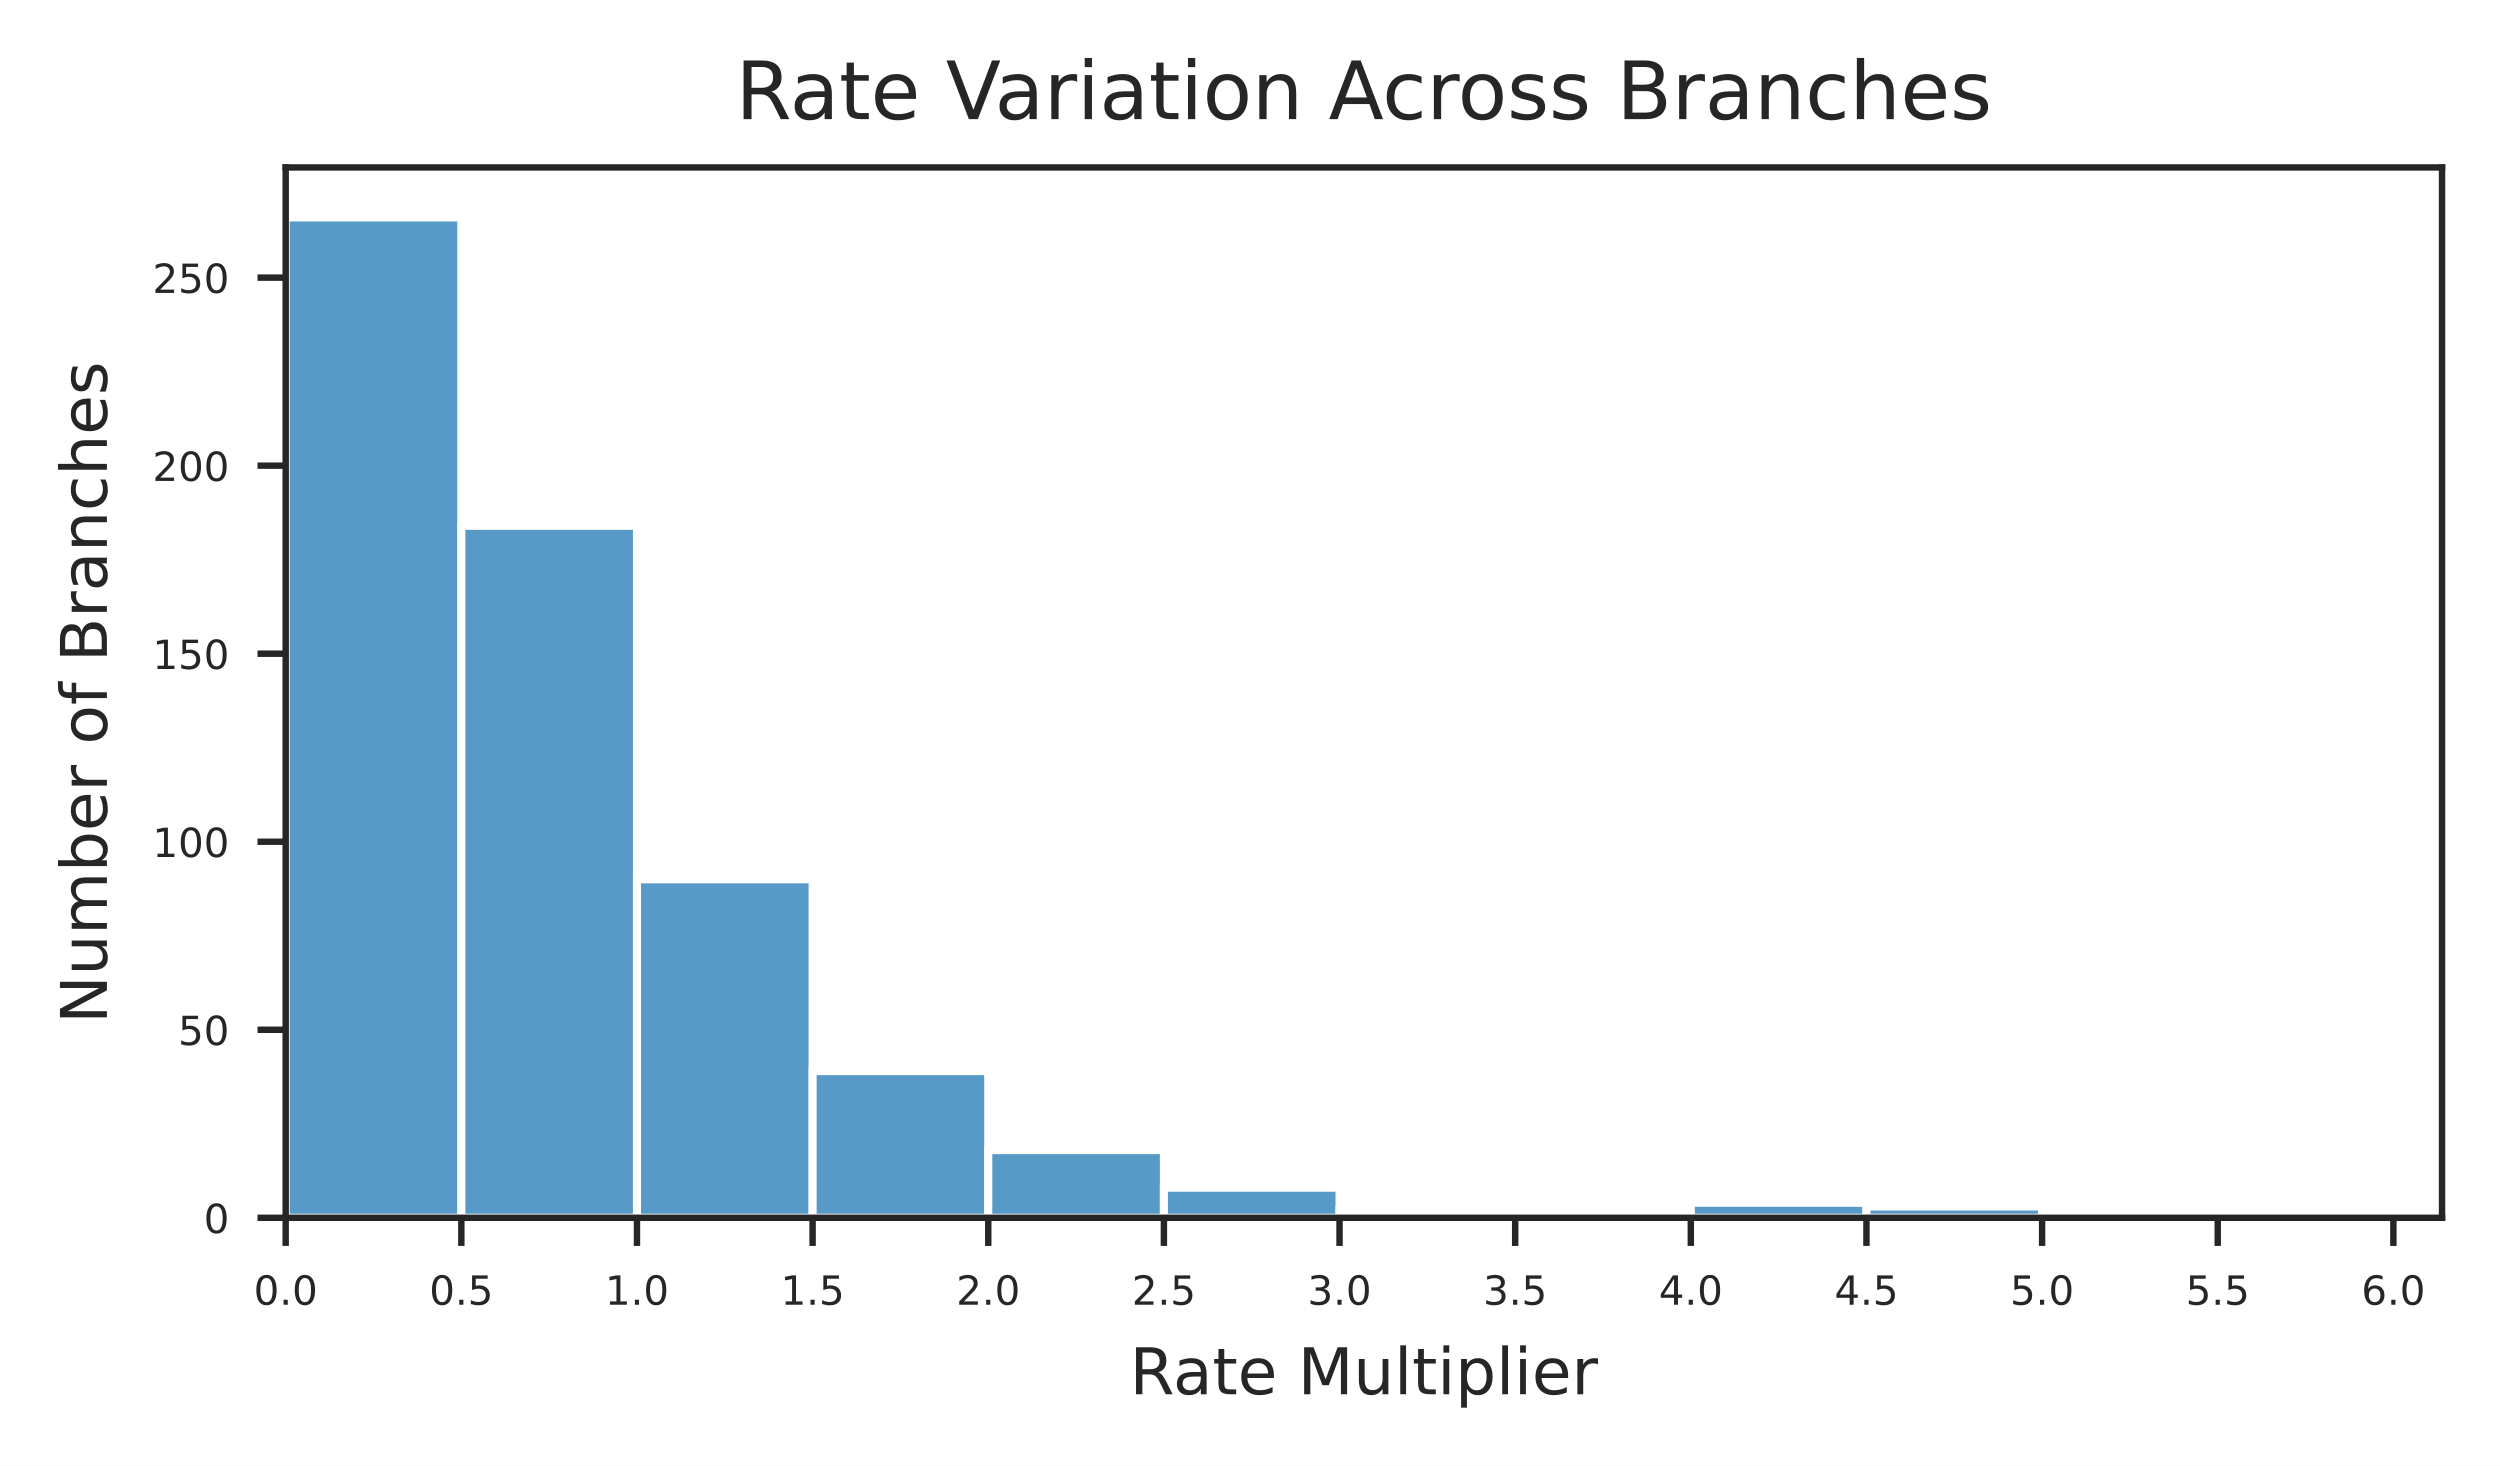
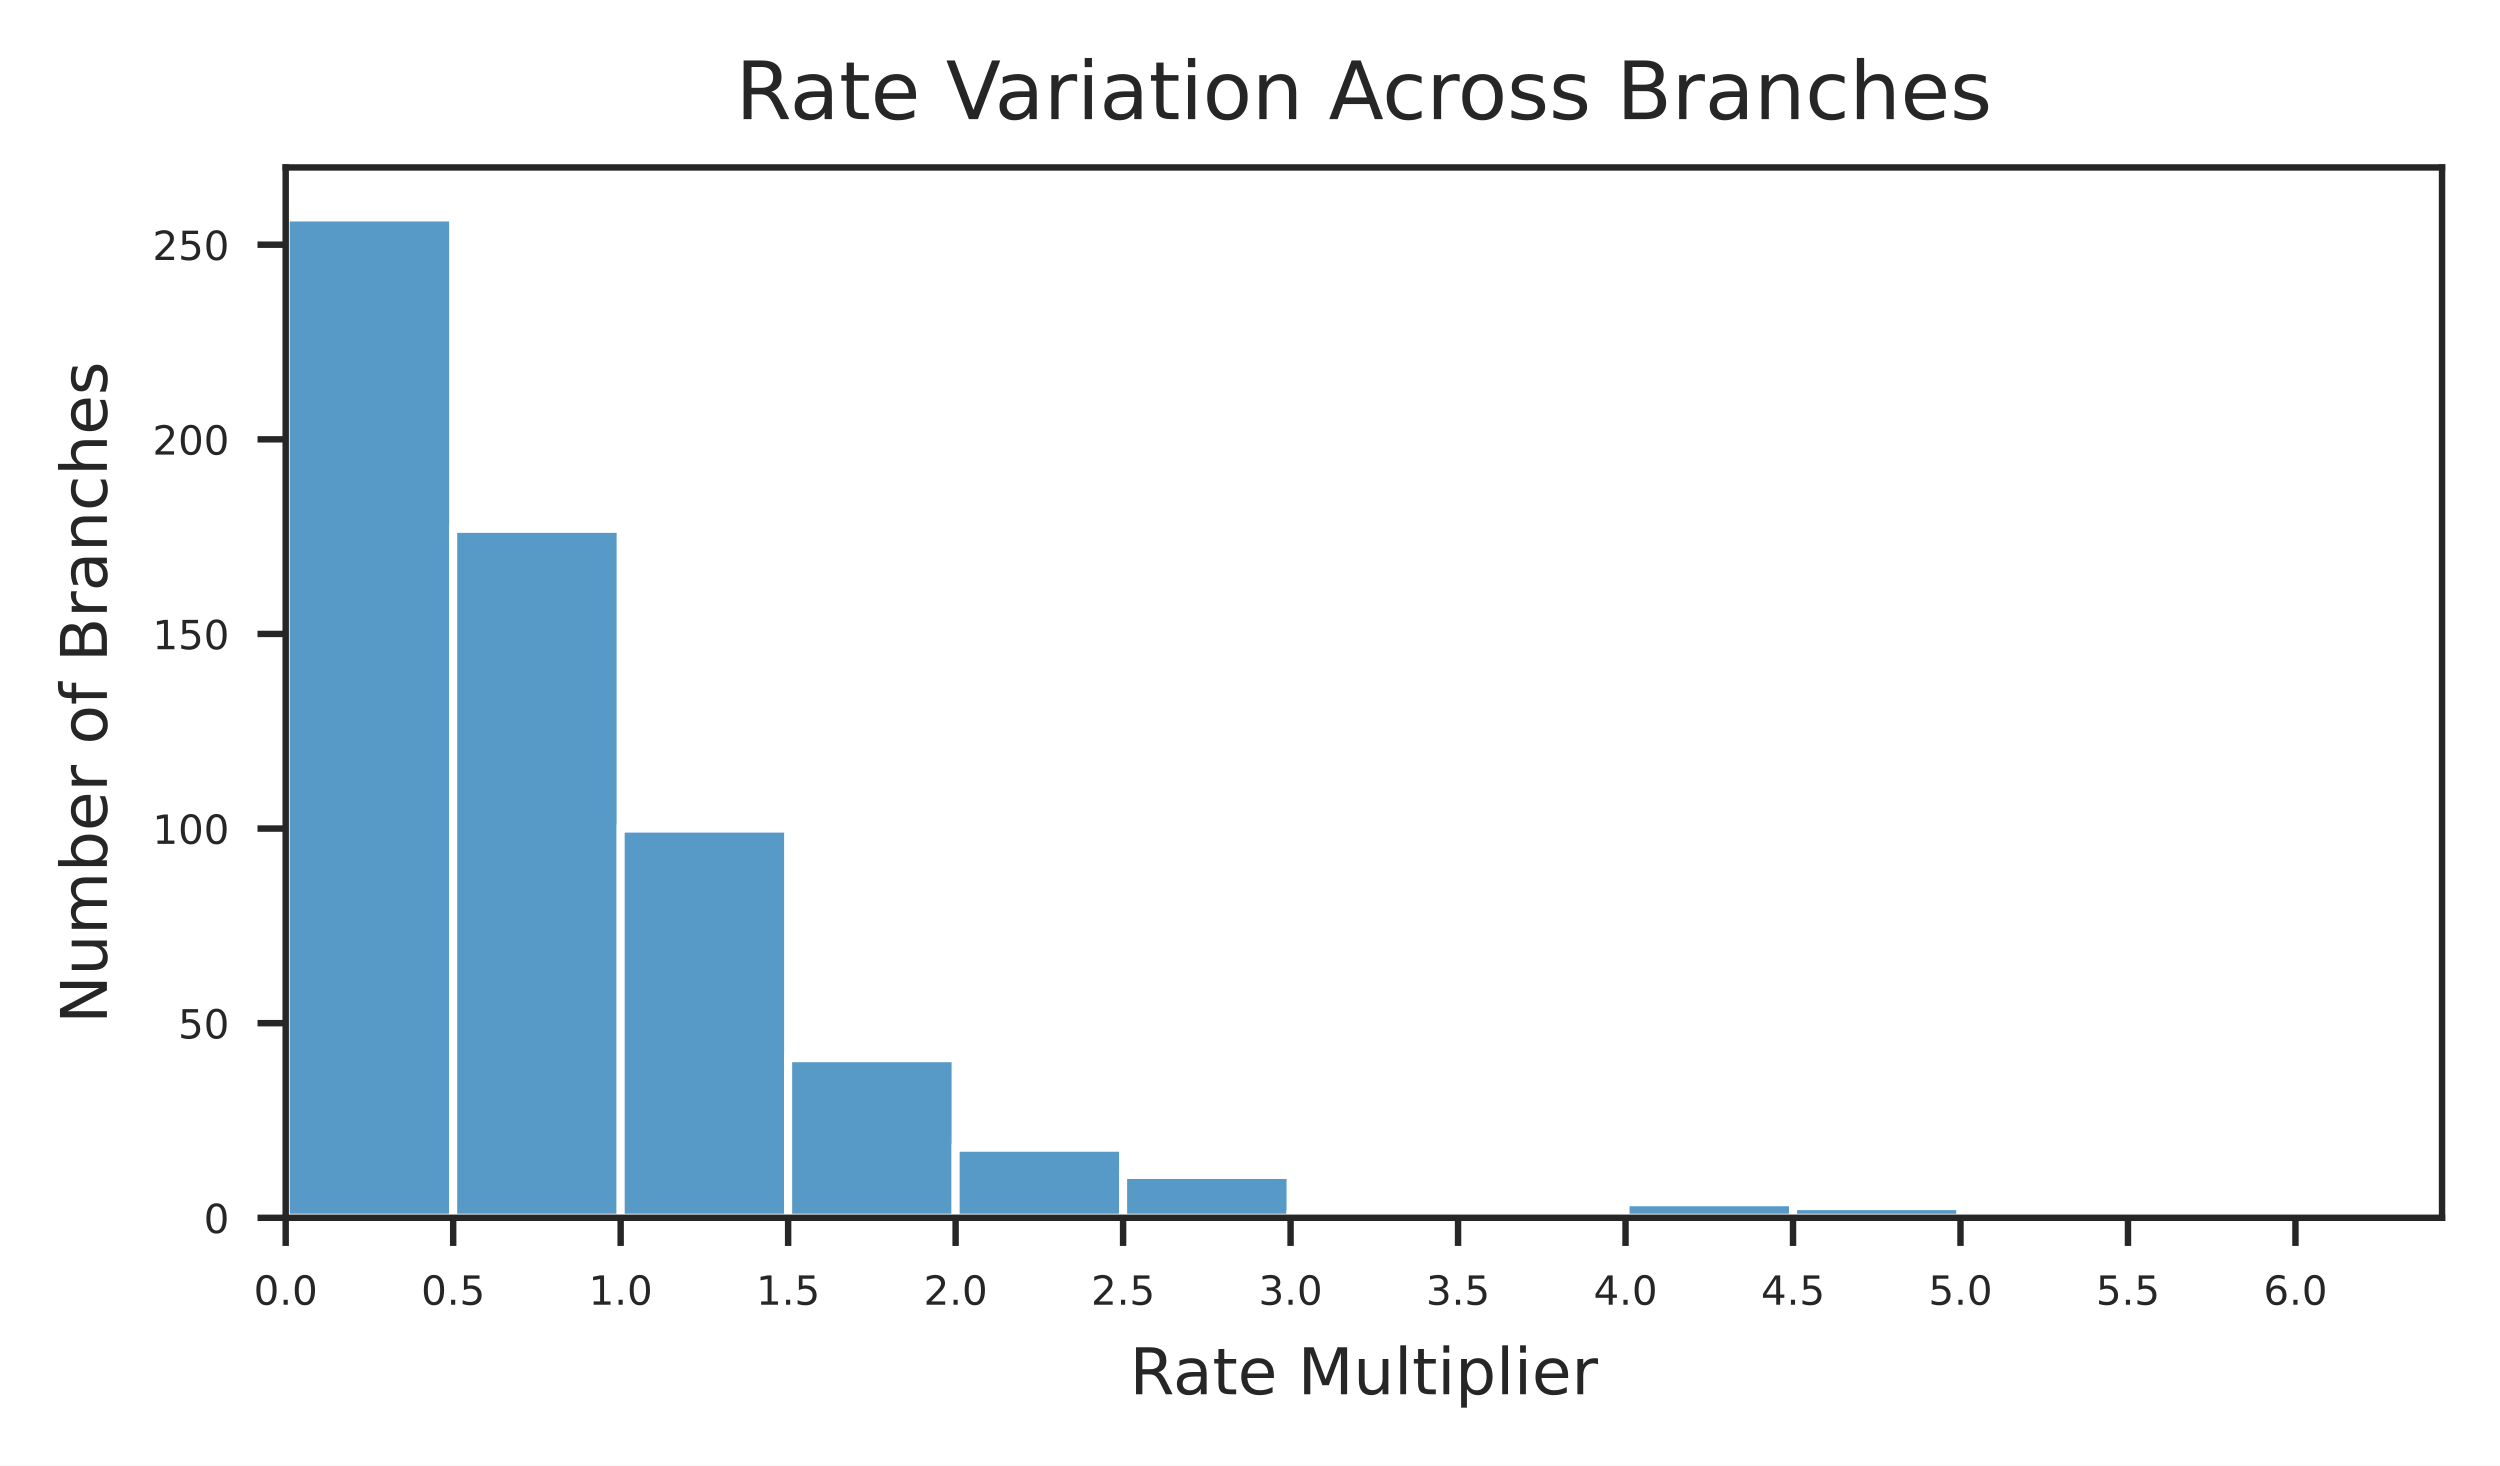
<svg xmlns="http://www.w3.org/2000/svg" xmlns:xlink="http://www.w3.org/1999/xlink" height="182.044pt" version="1.1" viewBox="0 0 310.526 182.044" width="310.526pt">
  <defs>
    <style type="text/css">*{stroke-linecap:butt;stroke-linejoin:round;}</style>
  </defs>
  <g id="figure_1">
    <g id="patch_1">
      <path d="M -0 182.044 L 310.526 182.044 L 310.526 0 L -0 0 z " style="fill:#ffffff;" />
    </g>
    <g id="axes_1">
      <g id="patch_2">
        <path d="M 35.486 151.262 L 303.326 151.262 L 303.326 20.798 L 35.486 20.798 z " style="fill:#ffffff;" />
      </g>
      <g id="matplotlib.axis_1">
        <g id="xtick_1">
          <g id="line2d_1">
            <defs>
-               <path d="M 0 0 L 0 3.5 " id="m5cf1389752" style="stroke:#262626;stroke-width:0.8;" />
+               <path d="M 0 0 L 0 3.5 " id="m02289e9c1e" style="stroke:#262626;stroke-width:0.8;" />
            </defs>
            <g>
-               <use style="fill:#262626;stroke:#262626;stroke-width:0.8;" x="35.486" xlink:href="#m5cf1389752" y="151.262" />
+               <use style="fill:#262626;stroke:#262626;stroke-width:0.8;" x="35.486" xlink:href="#m02289e9c1e" y="151.262" />
            </g>
          </g>
          <g id="text_1">
            <g style="fill:#262626;" transform="translate(31.51047 162.0617)scale(0.05 -0.05)">
              <defs>
                <path d="M 31.781 66.406 Q 24.172 66.406 20.328 58.906 Q 16.5 51.422 16.5 36.375 Q 16.5 21.391 20.328 13.891 Q 24.172 6.391 31.781 6.391 Q 39.453 6.391 43.281 13.891 Q 47.125 21.391 47.125 36.375 Q 47.125 51.422 43.281 58.906 Q 39.453 66.406 31.781 66.406 z M 31.781 74.219 Q 44.047 74.219 50.516 64.516 Q 56.984 54.828 56.984 36.375 Q 56.984 17.969 50.516 8.266 Q 44.047 -1.422 31.781 -1.422 Q 19.531 -1.422 13.062 8.266 Q 6.594 17.969 6.594 36.375 Q 6.594 54.828 13.062 64.516 Q 19.531 74.219 31.781 74.219 z " id="DejaVuSans-48" />
                <path d="M 10.688 12.406 L 21 12.406 L 21 0 L 10.688 0 z " id="DejaVuSans-46" />
              </defs>
              <use xlink:href="#DejaVuSans-48" />
              <use x="63.623" xlink:href="#DejaVuSans-46" />
              <use x="95.41" xlink:href="#DejaVuSans-48" />
            </g>
          </g>
        </g>
        <g id="xtick_2">
          <g id="line2d_2">
            <g>
-               <use style="fill:#262626;stroke:#262626;stroke-width:0.8;" x="57.303" xlink:href="#m5cf1389752" y="151.262" />
+               <use style="fill:#262626;stroke:#262626;stroke-width:0.8;" x="56.289" xlink:href="#m02289e9c1e" y="151.262" />
            </g>
          </g>
          <g id="text_2">
-             <g style="fill:#262626;" transform="translate(53.3268 162.0617)scale(0.05 -0.05)">
+             <g style="fill:#262626;" transform="translate(52.31318 162.0617)scale(0.05 -0.05)">
              <defs>
                <path d="M 10.797 72.906 L 49.516 72.906 L 49.516 64.594 L 19.828 64.594 L 19.828 46.734 Q 21.969 47.469 24.109 47.828 Q 26.266 48.188 28.422 48.188 Q 40.625 48.188 47.75 41.5 Q 54.891 34.812 54.891 23.391 Q 54.891 11.625 47.562 5.094 Q 40.234 -1.422 26.906 -1.422 Q 22.312 -1.422 17.547 -0.641 Q 12.797 0.141 7.719 1.703 L 7.719 11.625 Q 12.109 9.234 16.797 8.062 Q 21.484 6.891 26.703 6.891 Q 35.156 6.891 40.078 11.328 Q 45.016 15.766 45.016 23.391 Q 45.016 31 40.078 35.438 Q 35.156 39.891 26.703 39.891 Q 22.75 39.891 18.812 39.016 Q 14.891 38.141 10.797 36.281 z " id="DejaVuSans-53" />
              </defs>
              <use xlink:href="#DejaVuSans-48" />
              <use x="63.623" xlink:href="#DejaVuSans-46" />
              <use x="95.41" xlink:href="#DejaVuSans-53" />
            </g>
          </g>
        </g>
        <g id="xtick_3">
          <g id="line2d_3">
            <g>
-               <use style="fill:#262626;stroke:#262626;stroke-width:0.8;" x="79.119" xlink:href="#m5cf1389752" y="151.262" />
+               <use style="fill:#262626;stroke:#262626;stroke-width:0.8;" x="77.092" xlink:href="#m02289e9c1e" y="151.262" />
            </g>
          </g>
          <g id="text_3">
-             <g style="fill:#262626;" transform="translate(75.14313 162.0617)scale(0.05 -0.05)">
+             <g style="fill:#262626;" transform="translate(73.1159 162.0617)scale(0.05 -0.05)">
              <defs>
                <path d="M 12.406 8.297 L 28.516 8.297 L 28.516 63.922 L 10.984 60.406 L 10.984 69.391 L 28.422 72.906 L 38.281 72.906 L 38.281 8.297 L 54.391 8.297 L 54.391 0 L 12.406 0 z " id="DejaVuSans-49" />
              </defs>
              <use xlink:href="#DejaVuSans-49" />
              <use x="63.623" xlink:href="#DejaVuSans-46" />
              <use x="95.41" xlink:href="#DejaVuSans-48" />
            </g>
          </g>
        </g>
        <g id="xtick_4">
          <g id="line2d_4">
            <g>
-               <use style="fill:#262626;stroke:#262626;stroke-width:0.8;" x="100.935" xlink:href="#m5cf1389752" y="151.262" />
+               <use style="fill:#262626;stroke:#262626;stroke-width:0.8;" x="97.894" xlink:href="#m02289e9c1e" y="151.262" />
            </g>
          </g>
          <g id="text_4">
-             <g style="fill:#262626;" transform="translate(96.95947 162.0617)scale(0.05 -0.05)">
+             <g style="fill:#262626;" transform="translate(93.91861 162.0617)scale(0.05 -0.05)">
              <use xlink:href="#DejaVuSans-49" />
              <use x="63.623" xlink:href="#DejaVuSans-46" />
              <use x="95.41" xlink:href="#DejaVuSans-53" />
            </g>
          </g>
        </g>
        <g id="xtick_5">
          <g id="line2d_5">
            <g>
-               <use style="fill:#262626;stroke:#262626;stroke-width:0.8;" x="122.752" xlink:href="#m5cf1389752" y="151.262" />
+               <use style="fill:#262626;stroke:#262626;stroke-width:0.8;" x="118.697" xlink:href="#m02289e9c1e" y="151.262" />
            </g>
          </g>
          <g id="text_5">
-             <g style="fill:#262626;" transform="translate(118.7758 162.0617)scale(0.05 -0.05)">
+             <g style="fill:#262626;" transform="translate(114.7213 162.0617)scale(0.05 -0.05)">
              <defs>
                <path d="M 19.188 8.297 L 53.609 8.297 L 53.609 0 L 7.328 0 L 7.328 8.297 Q 12.938 14.109 22.625 23.891 Q 32.328 33.688 34.812 36.531 Q 39.547 41.844 41.422 45.531 Q 43.312 49.219 43.312 52.781 Q 43.312 58.594 39.234 62.25 Q 35.156 65.922 28.609 65.922 Q 23.969 65.922 18.812 64.312 Q 13.672 62.703 7.812 59.422 L 7.812 69.391 Q 13.766 71.781 18.938 73 Q 24.125 74.219 28.422 74.219 Q 39.75 74.219 46.484 68.547 Q 53.219 62.891 53.219 53.422 Q 53.219 48.922 51.531 44.891 Q 49.859 40.875 45.406 35.406 Q 44.188 33.984 37.641 27.219 Q 31.109 20.453 19.188 8.297 z " id="DejaVuSans-50" />
              </defs>
              <use xlink:href="#DejaVuSans-50" />
              <use x="63.623" xlink:href="#DejaVuSans-46" />
              <use x="95.41" xlink:href="#DejaVuSans-48" />
            </g>
          </g>
        </g>
        <g id="xtick_6">
          <g id="line2d_6">
            <g>
-               <use style="fill:#262626;stroke:#262626;stroke-width:0.8;" x="144.568" xlink:href="#m5cf1389752" y="151.262" />
+               <use style="fill:#262626;stroke:#262626;stroke-width:0.8;" x="139.5" xlink:href="#m02289e9c1e" y="151.262" />
            </g>
          </g>
          <g id="text_6">
-             <g style="fill:#262626;" transform="translate(140.5921 162.0617)scale(0.05 -0.05)">
+             <g style="fill:#262626;" transform="translate(135.524 162.0617)scale(0.05 -0.05)">
              <use xlink:href="#DejaVuSans-50" />
              <use x="63.623" xlink:href="#DejaVuSans-46" />
              <use x="95.41" xlink:href="#DejaVuSans-53" />
            </g>
          </g>
        </g>
        <g id="xtick_7">
          <g id="line2d_7">
            <g>
-               <use style="fill:#262626;stroke:#262626;stroke-width:0.8;" x="166.384" xlink:href="#m5cf1389752" y="151.262" />
+               <use style="fill:#262626;stroke:#262626;stroke-width:0.8;" x="160.303" xlink:href="#m02289e9c1e" y="151.262" />
            </g>
          </g>
          <g id="text_7">
-             <g style="fill:#262626;" transform="translate(162.4085 162.0617)scale(0.05 -0.05)">
+             <g style="fill:#262626;" transform="translate(156.3268 162.0617)scale(0.05 -0.05)">
              <defs>
                <path d="M 40.578 39.312 Q 47.656 37.797 51.625 33 Q 55.609 28.219 55.609 21.188 Q 55.609 10.406 48.188 4.484 Q 40.766 -1.422 27.094 -1.422 Q 22.516 -1.422 17.656 -0.516 Q 12.797 0.391 7.625 2.203 L 7.625 11.719 Q 11.719 9.328 16.594 8.109 Q 21.484 6.891 26.812 6.891 Q 36.078 6.891 40.938 10.547 Q 45.797 14.203 45.797 21.188 Q 45.797 27.641 41.281 31.266 Q 36.766 34.906 28.719 34.906 L 20.219 34.906 L 20.219 43.016 L 29.109 43.016 Q 36.375 43.016 40.234 45.922 Q 44.094 48.828 44.094 54.297 Q 44.094 59.906 40.109 62.906 Q 36.141 65.922 28.719 65.922 Q 24.656 65.922 20.016 65.031 Q 15.375 64.156 9.812 62.312 L 9.812 71.094 Q 15.438 72.656 20.344 73.438 Q 25.25 74.219 29.594 74.219 Q 40.828 74.219 47.359 69.109 Q 53.906 64.016 53.906 55.328 Q 53.906 49.266 50.438 45.094 Q 46.969 40.922 40.578 39.312 z " id="DejaVuSans-51" />
              </defs>
              <use xlink:href="#DejaVuSans-51" />
              <use x="63.623" xlink:href="#DejaVuSans-46" />
              <use x="95.41" xlink:href="#DejaVuSans-48" />
            </g>
          </g>
        </g>
        <g id="xtick_8">
          <g id="line2d_8">
            <g>
-               <use style="fill:#262626;stroke:#262626;stroke-width:0.8;" x="188.201" xlink:href="#m5cf1389752" y="151.262" />
+               <use style="fill:#262626;stroke:#262626;stroke-width:0.8;" x="181.105" xlink:href="#m02289e9c1e" y="151.262" />
            </g>
          </g>
          <g id="text_8">
-             <g style="fill:#262626;" transform="translate(184.2248 162.0617)scale(0.05 -0.05)">
+             <g style="fill:#262626;" transform="translate(177.1295 162.0617)scale(0.05 -0.05)">
              <use xlink:href="#DejaVuSans-51" />
              <use x="63.623" xlink:href="#DejaVuSans-46" />
              <use x="95.41" xlink:href="#DejaVuSans-53" />
            </g>
          </g>
        </g>
        <g id="xtick_9">
          <g id="line2d_9">
            <g>
-               <use style="fill:#262626;stroke:#262626;stroke-width:0.8;" x="210.017" xlink:href="#m5cf1389752" y="151.262" />
+               <use style="fill:#262626;stroke:#262626;stroke-width:0.8;" x="201.908" xlink:href="#m02289e9c1e" y="151.262" />
            </g>
          </g>
          <g id="text_9">
-             <g style="fill:#262626;" transform="translate(206.0411 162.0617)scale(0.05 -0.05)">
+             <g style="fill:#262626;" transform="translate(197.9322 162.0617)scale(0.05 -0.05)">
              <defs>
                <path d="M 37.797 64.312 L 12.891 25.391 L 37.797 25.391 z M 35.203 72.906 L 47.609 72.906 L 47.609 25.391 L 58.016 25.391 L 58.016 17.188 L 47.609 17.188 L 47.609 0 L 37.797 0 L 37.797 17.188 L 4.891 17.188 L 4.891 26.703 z " id="DejaVuSans-52" />
              </defs>
              <use xlink:href="#DejaVuSans-52" />
              <use x="63.623" xlink:href="#DejaVuSans-46" />
              <use x="95.41" xlink:href="#DejaVuSans-48" />
            </g>
          </g>
        </g>
        <g id="xtick_10">
          <g id="line2d_10">
            <g>
-               <use style="fill:#262626;stroke:#262626;stroke-width:0.8;" x="231.833" xlink:href="#m5cf1389752" y="151.262" />
+               <use style="fill:#262626;stroke:#262626;stroke-width:0.8;" x="222.711" xlink:href="#m02289e9c1e" y="151.262" />
            </g>
          </g>
          <g id="text_10">
-             <g style="fill:#262626;" transform="translate(227.8575 162.0617)scale(0.05 -0.05)">
+             <g style="fill:#262626;" transform="translate(218.7349 162.0617)scale(0.05 -0.05)">
              <use xlink:href="#DejaVuSans-52" />
              <use x="63.623" xlink:href="#DejaVuSans-46" />
              <use x="95.41" xlink:href="#DejaVuSans-53" />
            </g>
          </g>
        </g>
        <g id="xtick_11">
          <g id="line2d_11">
            <g>
-               <use style="fill:#262626;stroke:#262626;stroke-width:0.8;" x="253.65" xlink:href="#m5cf1389752" y="151.262" />
+               <use style="fill:#262626;stroke:#262626;stroke-width:0.8;" x="243.513" xlink:href="#m02289e9c1e" y="151.262" />
            </g>
          </g>
          <g id="text_11">
-             <g style="fill:#262626;" transform="translate(249.6738 162.0617)scale(0.05 -0.05)">
+             <g style="fill:#262626;" transform="translate(239.5376 162.0617)scale(0.05 -0.05)">
              <use xlink:href="#DejaVuSans-53" />
              <use x="63.623" xlink:href="#DejaVuSans-46" />
              <use x="95.41" xlink:href="#DejaVuSans-48" />
            </g>
          </g>
        </g>
        <g id="xtick_12">
          <g id="line2d_12">
            <g>
-               <use style="fill:#262626;stroke:#262626;stroke-width:0.8;" x="275.466" xlink:href="#m5cf1389752" y="151.262" />
+               <use style="fill:#262626;stroke:#262626;stroke-width:0.8;" x="264.316" xlink:href="#m02289e9c1e" y="151.262" />
            </g>
          </g>
          <g id="text_12">
-             <g style="fill:#262626;" transform="translate(271.4901 162.0617)scale(0.05 -0.05)">
+             <g style="fill:#262626;" transform="translate(260.3403 162.0617)scale(0.05 -0.05)">
              <use xlink:href="#DejaVuSans-53" />
              <use x="63.623" xlink:href="#DejaVuSans-46" />
              <use x="95.41" xlink:href="#DejaVuSans-53" />
            </g>
          </g>
        </g>
        <g id="xtick_13">
          <g id="line2d_13">
            <g>
-               <use style="fill:#262626;stroke:#262626;stroke-width:0.8;" x="297.282" xlink:href="#m5cf1389752" y="151.262" />
+               <use style="fill:#262626;stroke:#262626;stroke-width:0.8;" x="285.119" xlink:href="#m02289e9c1e" y="151.262" />
            </g>
          </g>
          <g id="text_13">
-             <g style="fill:#262626;" transform="translate(293.3065 162.0617)scale(0.05 -0.05)">
+             <g style="fill:#262626;" transform="translate(281.143 162.0617)scale(0.05 -0.05)">
              <defs>
                <path d="M 33.016 40.375 Q 26.375 40.375 22.484 35.828 Q 18.609 31.297 18.609 23.391 Q 18.609 15.531 22.484 10.953 Q 26.375 6.391 33.016 6.391 Q 39.656 6.391 43.531 10.953 Q 47.406 15.531 47.406 23.391 Q 47.406 31.297 43.531 35.828 Q 39.656 40.375 33.016 40.375 z M 52.594 71.297 L 52.594 62.312 Q 48.875 64.062 45.094 64.984 Q 41.312 65.922 37.594 65.922 Q 27.828 65.922 22.672 59.328 Q 17.531 52.734 16.797 39.406 Q 19.672 43.656 24.016 45.922 Q 28.375 48.188 33.594 48.188 Q 44.578 48.188 50.953 41.516 Q 57.328 34.859 57.328 23.391 Q 57.328 12.156 50.688 5.359 Q 44.047 -1.422 33.016 -1.422 Q 20.359 -1.422 13.672 8.266 Q 6.984 17.969 6.984 36.375 Q 6.984 53.656 15.188 63.938 Q 23.391 74.219 37.203 74.219 Q 40.922 74.219 44.703 73.484 Q 48.484 72.75 52.594 71.297 z " id="DejaVuSans-54" />
              </defs>
              <use xlink:href="#DejaVuSans-54" />
              <use x="63.623" xlink:href="#DejaVuSans-46" />
              <use x="95.41" xlink:href="#DejaVuSans-48" />
            </g>
          </g>
        </g>
        <g id="text_14">
          <g style="fill:#262626;" transform="translate(140.3206 173.1803)scale(0.08 -0.08)">
            <defs>
              <path d="M 44.391 34.188 Q 47.562 33.109 50.562 29.594 Q 53.562 26.078 56.594 19.922 L 66.609 0 L 56 0 L 46.688 18.703 Q 43.062 26.031 39.672 28.422 Q 36.281 30.812 30.422 30.812 L 19.672 30.812 L 19.672 0 L 9.812 0 L 9.812 72.906 L 32.078 72.906 Q 44.578 72.906 50.734 67.672 Q 56.891 62.453 56.891 51.906 Q 56.891 45.016 53.688 40.469 Q 50.484 35.938 44.391 34.188 z M 19.672 64.797 L 19.672 38.922 L 32.078 38.922 Q 39.203 38.922 42.844 42.219 Q 46.484 45.516 46.484 51.906 Q 46.484 58.297 42.844 61.547 Q 39.203 64.797 32.078 64.797 z " id="DejaVuSans-82" />
              <path d="M 34.281 27.484 Q 23.391 27.484 19.188 25 Q 14.984 22.516 14.984 16.5 Q 14.984 11.719 18.141 8.906 Q 21.297 6.109 26.703 6.109 Q 34.188 6.109 38.703 11.406 Q 43.219 16.703 43.219 25.484 L 43.219 27.484 z M 52.203 31.203 L 52.203 0 L 43.219 0 L 43.219 8.297 Q 40.141 3.328 35.547 0.953 Q 30.953 -1.422 24.312 -1.422 Q 15.922 -1.422 10.953 3.297 Q 6 8.016 6 15.922 Q 6 25.141 12.172 29.828 Q 18.359 34.516 30.609 34.516 L 43.219 34.516 L 43.219 35.406 Q 43.219 41.609 39.141 45 Q 35.062 48.391 27.688 48.391 Q 23 48.391 18.547 47.266 Q 14.109 46.141 10.016 43.891 L 10.016 52.203 Q 14.938 54.109 19.578 55.047 Q 24.219 56 28.609 56 Q 40.484 56 46.344 49.844 Q 52.203 43.703 52.203 31.203 z " id="DejaVuSans-97" />
              <path d="M 18.312 70.219 L 18.312 54.688 L 36.812 54.688 L 36.812 47.703 L 18.312 47.703 L 18.312 18.016 Q 18.312 11.328 20.141 9.422 Q 21.969 7.516 27.594 7.516 L 36.812 7.516 L 36.812 0 L 27.594 0 Q 17.188 0 13.234 3.875 Q 9.281 7.766 9.281 18.016 L 9.281 47.703 L 2.688 47.703 L 2.688 54.688 L 9.281 54.688 L 9.281 70.219 z " id="DejaVuSans-116" />
              <path d="M 56.203 29.594 L 56.203 25.203 L 14.891 25.203 Q 15.484 15.922 20.484 11.062 Q 25.484 6.203 34.422 6.203 Q 39.594 6.203 44.453 7.469 Q 49.312 8.734 54.109 11.281 L 54.109 2.781 Q 49.266 0.734 44.188 -0.344 Q 39.109 -1.422 33.891 -1.422 Q 20.797 -1.422 13.156 6.188 Q 5.516 13.812 5.516 26.812 Q 5.516 40.234 12.766 48.109 Q 20.016 56 32.328 56 Q 43.359 56 49.781 48.891 Q 56.203 41.797 56.203 29.594 z M 47.219 32.234 Q 47.125 39.594 43.094 43.984 Q 39.062 48.391 32.422 48.391 Q 24.906 48.391 20.391 44.141 Q 15.875 39.891 15.188 32.172 z " id="DejaVuSans-101" />
              <path id="DejaVuSans-32" />
              <path d="M 9.812 72.906 L 24.516 72.906 L 43.109 23.297 L 61.812 72.906 L 76.516 72.906 L 76.516 0 L 66.891 0 L 66.891 64.016 L 48.094 14.016 L 38.188 14.016 L 19.391 64.016 L 19.391 0 L 9.812 0 z " id="DejaVuSans-77" />
              <path d="M 8.5 21.578 L 8.5 54.688 L 17.484 54.688 L 17.484 21.922 Q 17.484 14.156 20.5 10.266 Q 23.531 6.391 29.594 6.391 Q 36.859 6.391 41.078 11.031 Q 45.312 15.672 45.312 23.688 L 45.312 54.688 L 54.297 54.688 L 54.297 0 L 45.312 0 L 45.312 8.406 Q 42.047 3.422 37.719 1 Q 33.406 -1.422 27.688 -1.422 Q 18.266 -1.422 13.375 4.438 Q 8.5 10.297 8.5 21.578 z M 31.109 56 z " id="DejaVuSans-117" />
              <path d="M 9.422 75.984 L 18.406 75.984 L 18.406 0 L 9.422 0 z " id="DejaVuSans-108" />
              <path d="M 9.422 54.688 L 18.406 54.688 L 18.406 0 L 9.422 0 z M 9.422 75.984 L 18.406 75.984 L 18.406 64.594 L 9.422 64.594 z " id="DejaVuSans-105" />
              <path d="M 18.109 8.203 L 18.109 -20.797 L 9.078 -20.797 L 9.078 54.688 L 18.109 54.688 L 18.109 46.391 Q 20.953 51.266 25.266 53.625 Q 29.594 56 35.594 56 Q 45.562 56 51.781 48.094 Q 58.016 40.188 58.016 27.297 Q 58.016 14.406 51.781 6.484 Q 45.562 -1.422 35.594 -1.422 Q 29.594 -1.422 25.266 0.953 Q 20.953 3.328 18.109 8.203 z M 48.688 27.297 Q 48.688 37.203 44.609 42.844 Q 40.531 48.484 33.406 48.484 Q 26.266 48.484 22.188 42.844 Q 18.109 37.203 18.109 27.297 Q 18.109 17.391 22.188 11.75 Q 26.266 6.109 33.406 6.109 Q 40.531 6.109 44.609 11.75 Q 48.688 17.391 48.688 27.297 z " id="DejaVuSans-112" />
              <path d="M 41.109 46.297 Q 39.594 47.172 37.812 47.578 Q 36.031 48 33.891 48 Q 26.266 48 22.188 43.047 Q 18.109 38.094 18.109 28.812 L 18.109 0 L 9.078 0 L 9.078 54.688 L 18.109 54.688 L 18.109 46.188 Q 20.953 51.172 25.484 53.578 Q 30.031 56 36.531 56 Q 37.453 56 38.578 55.875 Q 39.703 55.766 41.062 55.516 z " id="DejaVuSans-114" />
            </defs>
            <use xlink:href="#DejaVuSans-82" />
            <use x="67.232" xlink:href="#DejaVuSans-97" />
            <use x="128.512" xlink:href="#DejaVuSans-116" />
            <use x="167.721" xlink:href="#DejaVuSans-101" />
            <use x="229.244" xlink:href="#DejaVuSans-32" />
            <use x="261.031" xlink:href="#DejaVuSans-77" />
            <use x="347.311" xlink:href="#DejaVuSans-117" />
            <use x="410.689" xlink:href="#DejaVuSans-108" />
            <use x="438.473" xlink:href="#DejaVuSans-116" />
            <use x="477.682" xlink:href="#DejaVuSans-105" />
            <use x="505.465" xlink:href="#DejaVuSans-112" />
            <use x="568.941" xlink:href="#DejaVuSans-108" />
            <use x="596.725" xlink:href="#DejaVuSans-105" />
            <use x="624.508" xlink:href="#DejaVuSans-101" />
            <use x="686.031" xlink:href="#DejaVuSans-114" />
          </g>
        </g>
      </g>
      <g id="matplotlib.axis_2">
        <g id="ytick_1">
          <g id="line2d_14">
            <defs>
-               <path d="M 0 0 L -3.5 0 " id="mbc56bfc559" style="stroke:#262626;stroke-width:0.8;" />
+               <path d="M 0 0 L -3.5 0 " id="m4d57ab0ce5" style="stroke:#262626;stroke-width:0.8;" />
            </defs>
            <g>
-               <use style="fill:#262626;stroke:#262626;stroke-width:0.8;" x="35.486" xlink:href="#mbc56bfc559" y="151.262" />
+               <use style="fill:#262626;stroke:#262626;stroke-width:0.8;" x="35.486" xlink:href="#m4d57ab0ce5" y="151.262" />
            </g>
          </g>
          <g id="text_15">
            <g style="fill:#262626;" transform="translate(25.305 153.162)scale(0.05 -0.05)">
              <use xlink:href="#DejaVuSans-48" />
            </g>
          </g>
        </g>
        <g id="ytick_2">
          <g id="line2d_15">
            <g>
-               <use style="fill:#262626;stroke:#262626;stroke-width:0.8;" x="35.486" xlink:href="#mbc56bfc559" y="127.907" />
+               <use style="fill:#262626;stroke:#262626;stroke-width:0.8;" x="35.486" xlink:href="#m4d57ab0ce5" y="127.089" />
            </g>
          </g>
          <g id="text_16">
-             <g style="fill:#262626;" transform="translate(22.12375 129.8065)scale(0.05 -0.05)">
+             <g style="fill:#262626;" transform="translate(22.12375 128.9886)scale(0.05 -0.05)">
              <use xlink:href="#DejaVuSans-53" />
              <use x="63.623" xlink:href="#DejaVuSans-48" />
            </g>
          </g>
        </g>
        <g id="ytick_3">
          <g id="line2d_16">
            <g>
-               <use style="fill:#262626;stroke:#262626;stroke-width:0.8;" x="35.486" xlink:href="#mbc56bfc559" y="104.551" />
+               <use style="fill:#262626;stroke:#262626;stroke-width:0.8;" x="35.486" xlink:href="#m4d57ab0ce5" y="102.916" />
            </g>
          </g>
          <g id="text_17">
-             <g style="fill:#262626;" transform="translate(18.9425 106.451)scale(0.05 -0.05)">
+             <g style="fill:#262626;" transform="translate(18.9425 104.8152)scale(0.05 -0.05)">
              <use xlink:href="#DejaVuSans-49" />
              <use x="63.623" xlink:href="#DejaVuSans-48" />
              <use x="127.246" xlink:href="#DejaVuSans-48" />
            </g>
          </g>
        </g>
        <g id="ytick_4">
          <g id="line2d_17">
            <g>
-               <use style="fill:#262626;stroke:#262626;stroke-width:0.8;" x="35.486" xlink:href="#mbc56bfc559" y="81.196" />
+               <use style="fill:#262626;stroke:#262626;stroke-width:0.8;" x="35.486" xlink:href="#m4d57ab0ce5" y="78.742" />
            </g>
          </g>
          <g id="text_18">
-             <g style="fill:#262626;" transform="translate(18.9425 83.09545)scale(0.05 -0.05)">
+             <g style="fill:#262626;" transform="translate(18.9425 80.64176)scale(0.05 -0.05)">
              <use xlink:href="#DejaVuSans-49" />
              <use x="63.623" xlink:href="#DejaVuSans-53" />
              <use x="127.246" xlink:href="#DejaVuSans-48" />
            </g>
          </g>
        </g>
        <g id="ytick_5">
          <g id="line2d_18">
            <g>
-               <use style="fill:#262626;stroke:#262626;stroke-width:0.8;" x="35.486" xlink:href="#mbc56bfc559" y="57.84" />
+               <use style="fill:#262626;stroke:#262626;stroke-width:0.8;" x="35.486" xlink:href="#m4d57ab0ce5" y="54.569" />
            </g>
          </g>
          <g id="text_19">
-             <g style="fill:#262626;" transform="translate(18.9425 59.73992)scale(0.05 -0.05)">
+             <g style="fill:#262626;" transform="translate(18.9425 56.46833)scale(0.05 -0.05)">
              <use xlink:href="#DejaVuSans-50" />
              <use x="63.623" xlink:href="#DejaVuSans-48" />
              <use x="127.246" xlink:href="#DejaVuSans-48" />
            </g>
          </g>
        </g>
        <g id="ytick_6">
          <g id="line2d_19">
            <g>
-               <use style="fill:#262626;stroke:#262626;stroke-width:0.8;" x="35.486" xlink:href="#mbc56bfc559" y="34.485" />
+               <use style="fill:#262626;stroke:#262626;stroke-width:0.8;" x="35.486" xlink:href="#m4d57ab0ce5" y="30.395" />
            </g>
          </g>
          <g id="text_20">
-             <g style="fill:#262626;" transform="translate(18.9425 36.38439)scale(0.05 -0.05)">
+             <g style="fill:#262626;" transform="translate(18.9425 32.2949)scale(0.05 -0.05)">
              <use xlink:href="#DejaVuSans-50" />
              <use x="63.623" xlink:href="#DejaVuSans-53" />
              <use x="127.246" xlink:href="#DejaVuSans-48" />
            </g>
          </g>
        </g>
        <g id="text_21">
          <g style="fill:#262626;" transform="translate(13.27875 127.1517)rotate(-90)scale(0.08 -0.08)">
            <defs>
              <path d="M 9.812 72.906 L 23.094 72.906 L 55.422 11.922 L 55.422 72.906 L 64.984 72.906 L 64.984 0 L 51.703 0 L 19.391 60.984 L 19.391 0 L 9.812 0 z " id="DejaVuSans-78" />
              <path d="M 52 44.188 Q 55.375 50.25 60.062 53.125 Q 64.75 56 71.094 56 Q 79.641 56 84.281 50.016 Q 88.922 44.047 88.922 33.016 L 88.922 0 L 79.891 0 L 79.891 32.719 Q 79.891 40.578 77.094 44.375 Q 74.312 48.188 68.609 48.188 Q 61.625 48.188 57.562 43.547 Q 53.516 38.922 53.516 30.906 L 53.516 0 L 44.484 0 L 44.484 32.719 Q 44.484 40.625 41.703 44.406 Q 38.922 48.188 33.109 48.188 Q 26.219 48.188 22.156 43.531 Q 18.109 38.875 18.109 30.906 L 18.109 0 L 9.078 0 L 9.078 54.688 L 18.109 54.688 L 18.109 46.188 Q 21.188 51.219 25.484 53.609 Q 29.781 56 35.688 56 Q 41.656 56 45.828 52.969 Q 50 49.953 52 44.188 z " id="DejaVuSans-109" />
              <path d="M 48.688 27.297 Q 48.688 37.203 44.609 42.844 Q 40.531 48.484 33.406 48.484 Q 26.266 48.484 22.188 42.844 Q 18.109 37.203 18.109 27.297 Q 18.109 17.391 22.188 11.75 Q 26.266 6.109 33.406 6.109 Q 40.531 6.109 44.609 11.75 Q 48.688 17.391 48.688 27.297 z M 18.109 46.391 Q 20.953 51.266 25.266 53.625 Q 29.594 56 35.594 56 Q 45.562 56 51.781 48.094 Q 58.016 40.188 58.016 27.297 Q 58.016 14.406 51.781 6.484 Q 45.562 -1.422 35.594 -1.422 Q 29.594 -1.422 25.266 0.953 Q 20.953 3.328 18.109 8.203 L 18.109 0 L 9.078 0 L 9.078 75.984 L 18.109 75.984 z " id="DejaVuSans-98" />
              <path d="M 30.609 48.391 Q 23.391 48.391 19.188 42.75 Q 14.984 37.109 14.984 27.297 Q 14.984 17.484 19.156 11.844 Q 23.344 6.203 30.609 6.203 Q 37.797 6.203 41.984 11.859 Q 46.188 17.531 46.188 27.297 Q 46.188 37.016 41.984 42.703 Q 37.797 48.391 30.609 48.391 z M 30.609 56 Q 42.328 56 49.016 48.375 Q 55.719 40.766 55.719 27.297 Q 55.719 13.875 49.016 6.219 Q 42.328 -1.422 30.609 -1.422 Q 18.844 -1.422 12.172 6.219 Q 5.516 13.875 5.516 27.297 Q 5.516 40.766 12.172 48.375 Q 18.844 56 30.609 56 z " id="DejaVuSans-111" />
              <path d="M 37.109 75.984 L 37.109 68.5 L 28.516 68.5 Q 23.688 68.5 21.797 66.547 Q 19.922 64.594 19.922 59.516 L 19.922 54.688 L 34.719 54.688 L 34.719 47.703 L 19.922 47.703 L 19.922 0 L 10.891 0 L 10.891 47.703 L 2.297 47.703 L 2.297 54.688 L 10.891 54.688 L 10.891 58.5 Q 10.891 67.625 15.141 71.797 Q 19.391 75.984 28.609 75.984 z " id="DejaVuSans-102" />
              <path d="M 19.672 34.812 L 19.672 8.109 L 35.5 8.109 Q 43.453 8.109 47.281 11.406 Q 51.125 14.703 51.125 21.484 Q 51.125 28.328 47.281 31.562 Q 43.453 34.812 35.5 34.812 z M 19.672 64.797 L 19.672 42.828 L 34.281 42.828 Q 41.5 42.828 45.031 45.531 Q 48.578 48.25 48.578 53.812 Q 48.578 59.328 45.031 62.062 Q 41.5 64.797 34.281 64.797 z M 9.812 72.906 L 35.016 72.906 Q 46.297 72.906 52.391 68.219 Q 58.5 63.531 58.5 54.891 Q 58.5 48.188 55.375 44.234 Q 52.25 40.281 46.188 39.312 Q 53.469 37.75 57.5 32.781 Q 61.531 27.828 61.531 20.406 Q 61.531 10.641 54.891 5.312 Q 48.25 0 35.984 0 L 9.812 0 z " id="DejaVuSans-66" />
              <path d="M 54.891 33.016 L 54.891 0 L 45.906 0 L 45.906 32.719 Q 45.906 40.484 42.875 44.328 Q 39.844 48.188 33.797 48.188 Q 26.516 48.188 22.312 43.547 Q 18.109 38.922 18.109 30.906 L 18.109 0 L 9.078 0 L 9.078 54.688 L 18.109 54.688 L 18.109 46.188 Q 21.344 51.125 25.703 53.562 Q 30.078 56 35.797 56 Q 45.219 56 50.047 50.172 Q 54.891 44.344 54.891 33.016 z " id="DejaVuSans-110" />
              <path d="M 48.781 52.594 L 48.781 44.188 Q 44.969 46.297 41.141 47.344 Q 37.312 48.391 33.406 48.391 Q 24.656 48.391 19.812 42.844 Q 14.984 37.312 14.984 27.297 Q 14.984 17.281 19.812 11.734 Q 24.656 6.203 33.406 6.203 Q 37.312 6.203 41.141 7.25 Q 44.969 8.297 48.781 10.406 L 48.781 2.094 Q 45.016 0.344 40.984 -0.531 Q 36.969 -1.422 32.422 -1.422 Q 20.062 -1.422 12.781 6.344 Q 5.516 14.109 5.516 27.297 Q 5.516 40.672 12.859 48.328 Q 20.219 56 33.016 56 Q 37.156 56 41.109 55.141 Q 45.062 54.297 48.781 52.594 z " id="DejaVuSans-99" />
              <path d="M 54.891 33.016 L 54.891 0 L 45.906 0 L 45.906 32.719 Q 45.906 40.484 42.875 44.328 Q 39.844 48.188 33.797 48.188 Q 26.516 48.188 22.312 43.547 Q 18.109 38.922 18.109 30.906 L 18.109 0 L 9.078 0 L 9.078 75.984 L 18.109 75.984 L 18.109 46.188 Q 21.344 51.125 25.703 53.562 Q 30.078 56 35.797 56 Q 45.219 56 50.047 50.172 Q 54.891 44.344 54.891 33.016 z " id="DejaVuSans-104" />
              <path d="M 44.281 53.078 L 44.281 44.578 Q 40.484 46.531 36.375 47.5 Q 32.281 48.484 27.875 48.484 Q 21.188 48.484 17.844 46.438 Q 14.5 44.391 14.5 40.281 Q 14.5 37.156 16.891 35.375 Q 19.281 33.594 26.516 31.984 L 29.594 31.297 Q 39.156 29.25 43.188 25.516 Q 47.219 21.781 47.219 15.094 Q 47.219 7.469 41.188 3.016 Q 35.156 -1.422 24.609 -1.422 Q 20.219 -1.422 15.453 -0.562 Q 10.688 0.297 5.422 2 L 5.422 11.281 Q 10.406 8.688 15.234 7.391 Q 20.062 6.109 24.812 6.109 Q 31.156 6.109 34.562 8.281 Q 37.984 10.453 37.984 14.406 Q 37.984 18.062 35.516 20.016 Q 33.062 21.969 24.703 23.781 L 21.578 24.516 Q 13.234 26.266 9.516 29.906 Q 5.812 33.547 5.812 39.891 Q 5.812 47.609 11.281 51.797 Q 16.75 56 26.812 56 Q 31.781 56 36.172 55.266 Q 40.578 54.547 44.281 53.078 z " id="DejaVuSans-115" />
            </defs>
            <use xlink:href="#DejaVuSans-78" />
            <use x="74.805" xlink:href="#DejaVuSans-117" />
            <use x="138.184" xlink:href="#DejaVuSans-109" />
            <use x="235.596" xlink:href="#DejaVuSans-98" />
            <use x="299.072" xlink:href="#DejaVuSans-101" />
            <use x="360.596" xlink:href="#DejaVuSans-114" />
            <use x="401.709" xlink:href="#DejaVuSans-32" />
            <use x="433.496" xlink:href="#DejaVuSans-111" />
            <use x="494.678" xlink:href="#DejaVuSans-102" />
            <use x="529.883" xlink:href="#DejaVuSans-32" />
            <use x="561.67" xlink:href="#DejaVuSans-66" />
            <use x="630.273" xlink:href="#DejaVuSans-114" />
            <use x="671.387" xlink:href="#DejaVuSans-97" />
            <use x="732.666" xlink:href="#DejaVuSans-110" />
            <use x="796.045" xlink:href="#DejaVuSans-99" />
            <use x="851.025" xlink:href="#DejaVuSans-104" />
            <use x="914.404" xlink:href="#DejaVuSans-101" />
            <use x="975.928" xlink:href="#DejaVuSans-115" />
          </g>
        </g>
      </g>
      <g id="patch_3">
-         <path clip-path="url(#pc0cec4f2c2)" d="M 35.486 151.262 L 57.303 151.262 L 57.303 27.011 L 35.486 27.011 z " style="fill:#1f77b4;fill-opacity:0.75;stroke:#ffffff;stroke-linejoin:miter;" />
+         <path clip-path="url(#p7b74d4de83)" d="M 35.486 151.262 L 56.289 151.262 L 56.289 27.011 L 35.486 27.011 z " style="fill:#1f77b4;fill-opacity:0.75;stroke:#ffffff;stroke-linejoin:miter;" />
      </g>
      <g id="patch_4">
-         <path clip-path="url(#pc0cec4f2c2)" d="M 57.303 151.262 L 79.119 151.262 L 79.119 65.314 L 57.303 65.314 z " style="fill:#1f77b4;fill-opacity:0.75;stroke:#ffffff;stroke-linejoin:miter;" />
+         <path clip-path="url(#p7b74d4de83)" d="M 56.289 151.262 L 77.092 151.262 L 77.092 65.688 L 56.289 65.688 z " style="fill:#1f77b4;fill-opacity:0.75;stroke:#ffffff;stroke-linejoin:miter;" />
      </g>
      <g id="patch_5">
-         <path clip-path="url(#pc0cec4f2c2)" d="M 79.119 151.262 L 100.935 151.262 L 100.935 109.222 L 79.119 109.222 z " style="fill:#1f77b4;fill-opacity:0.75;stroke:#ffffff;stroke-linejoin:miter;" />
+         <path clip-path="url(#p7b74d4de83)" d="M 77.092 151.262 L 97.894 151.262 L 97.894 102.916 L 77.092 102.916 z " style="fill:#1f77b4;fill-opacity:0.75;stroke:#ffffff;stroke-linejoin:miter;" />
      </g>
      <g id="patch_6">
-         <path clip-path="url(#pc0cec4f2c2)" d="M 100.935 151.262 L 122.752 151.262 L 122.752 133.045 L 100.935 133.045 z " style="fill:#1f77b4;fill-opacity:0.75;stroke:#ffffff;stroke-linejoin:miter;" />
+         <path clip-path="url(#p7b74d4de83)" d="M 97.894 151.262 L 118.697 151.262 L 118.697 131.44 L 97.894 131.44 z " style="fill:#1f77b4;fill-opacity:0.75;stroke:#ffffff;stroke-linejoin:miter;" />
      </g>
      <g id="patch_7">
-         <path clip-path="url(#pc0cec4f2c2)" d="M 122.752 151.262 L 144.568 151.262 L 144.568 142.854 L 122.752 142.854 z " style="fill:#1f77b4;fill-opacity:0.75;stroke:#ffffff;stroke-linejoin:miter;" />
+         <path clip-path="url(#p7b74d4de83)" d="M 118.697 151.262 L 139.5 151.262 L 139.5 142.56 L 118.697 142.56 z " style="fill:#1f77b4;fill-opacity:0.75;stroke:#ffffff;stroke-linejoin:miter;" />
      </g>
      <g id="patch_8">
-         <path clip-path="url(#pc0cec4f2c2)" d="M 144.568 151.262 L 166.384 151.262 L 166.384 147.526 L 144.568 147.526 z " style="fill:#1f77b4;fill-opacity:0.75;stroke:#ffffff;stroke-linejoin:miter;" />
+         <path clip-path="url(#p7b74d4de83)" d="M 139.5 151.262 L 160.303 151.262 L 160.303 145.944 L 139.5 145.944 z " style="fill:#1f77b4;fill-opacity:0.75;stroke:#ffffff;stroke-linejoin:miter;" />
      </g>
      <g id="patch_9">
-         <path clip-path="url(#pc0cec4f2c2)" d="M 166.384 151.262 L 188.201 151.262 L 188.201 150.328 L 166.384 150.328 z " style="fill:#1f77b4;fill-opacity:0.75;stroke:#ffffff;stroke-linejoin:miter;" />
+         <path clip-path="url(#p7b74d4de83)" d="M 160.303 151.262 L 181.105 151.262 L 181.105 150.779 L 160.303 150.779 z " style="fill:#1f77b4;fill-opacity:0.75;stroke:#ffffff;stroke-linejoin:miter;" />
      </g>
      <g id="patch_10">
-         <path clip-path="url(#pc0cec4f2c2)" d="M 188.201 151.262 L 210.017 151.262 L 210.017 150.795 L 188.201 150.795 z " style="fill:#1f77b4;fill-opacity:0.75;stroke:#ffffff;stroke-linejoin:miter;" />
+         <path clip-path="url(#p7b74d4de83)" d="M 181.105 151.262 L 201.908 151.262 L 201.908 150.296 L 181.105 150.296 z " style="fill:#1f77b4;fill-opacity:0.75;stroke:#ffffff;stroke-linejoin:miter;" />
      </g>
      <g id="patch_11">
-         <path clip-path="url(#pc0cec4f2c2)" d="M 210.017 151.262 L 231.833 151.262 L 231.833 149.394 L 210.017 149.394 z " style="fill:#1f77b4;fill-opacity:0.75;stroke:#ffffff;stroke-linejoin:miter;" />
+         <path clip-path="url(#p7b74d4de83)" d="M 201.908 151.262 L 222.711 151.262 L 222.711 149.329 L 201.908 149.329 z " style="fill:#1f77b4;fill-opacity:0.75;stroke:#ffffff;stroke-linejoin:miter;" />
      </g>
      <g id="patch_12">
-         <path clip-path="url(#pc0cec4f2c2)" d="M 231.833 151.262 L 253.65 151.262 L 253.65 149.861 L 231.833 149.861 z " style="fill:#1f77b4;fill-opacity:0.75;stroke:#ffffff;stroke-linejoin:miter;" />
+         <path clip-path="url(#p7b74d4de83)" d="M 222.711 151.262 L 243.513 151.262 L 243.513 149.812 L 222.711 149.812 z " style="fill:#1f77b4;fill-opacity:0.75;stroke:#ffffff;stroke-linejoin:miter;" />
      </g>
      <g id="patch_13">
-         <path clip-path="url(#pc0cec4f2c2)" d="M 253.65 151.262 L 275.466 151.262 L 275.466 151.262 L 253.65 151.262 z " style="fill:#1f77b4;fill-opacity:0.75;stroke:#ffffff;stroke-linejoin:miter;" />
+         <path clip-path="url(#p7b74d4de83)" d="M 243.513 151.262 L 264.316 151.262 L 264.316 150.779 L 243.513 150.779 z " style="fill:#1f77b4;fill-opacity:0.75;stroke:#ffffff;stroke-linejoin:miter;" />
      </g>
      <g id="patch_14">
-         <path clip-path="url(#pc0cec4f2c2)" d="M 275.466 151.262 L 297.282 151.262 L 297.282 151.262 L 275.466 151.262 z " style="fill:#1f77b4;fill-opacity:0.75;stroke:#ffffff;stroke-linejoin:miter;" />
+         <path clip-path="url(#p7b74d4de83)" d="M 264.316 151.262 L 285.119 151.262 L 285.119 151.262 L 264.316 151.262 z " style="fill:#1f77b4;fill-opacity:0.75;stroke:#ffffff;stroke-linejoin:miter;" />
      </g>
      <g id="patch_15">
-         <path clip-path="url(#pc0cec4f2c2)" d="M 297.282 151.262 L 319.099 151.262 L 319.099 150.795 L 297.282 150.795 z " style="fill:#1f77b4;fill-opacity:0.75;stroke:#ffffff;stroke-linejoin:miter;" />
+         <path clip-path="url(#p7b74d4de83)" d="M 285.119 151.262 L 305.922 151.262 L 305.922 150.779 L 285.119 150.779 z " style="fill:#1f77b4;fill-opacity:0.75;stroke:#ffffff;stroke-linejoin:miter;" />
      </g>
      <g id="patch_16">
        <path d="M 35.486 151.262 L 35.486 20.798 " style="fill:none;stroke:#262626;stroke-linecap:square;stroke-linejoin:miter;stroke-width:0.8;" />
      </g>
      <g id="patch_17">
        <path d="M 303.326 151.262 L 303.326 20.798 " style="fill:none;stroke:#262626;stroke-linecap:square;stroke-linejoin:miter;stroke-width:0.8;" />
      </g>
      <g id="patch_18">
        <path d="M 35.486 151.262 L 303.326 151.262 " style="fill:none;stroke:#262626;stroke-linecap:square;stroke-linejoin:miter;stroke-width:0.8;" />
      </g>
      <g id="patch_19">
        <path d="M 35.486 20.798 L 303.326 20.798 " style="fill:none;stroke:#262626;stroke-linecap:square;stroke-linejoin:miter;stroke-width:0.8;" />
      </g>
      <g id="text_22">
        <g style="fill:#262626;" transform="translate(91.38203 14.79844)scale(0.1 -0.1)">
          <defs>
            <path d="M 28.609 0 L 0.781 72.906 L 11.078 72.906 L 34.188 11.531 L 57.328 72.906 L 67.578 72.906 L 39.797 0 z " id="DejaVuSans-86" />
            <path d="M 34.188 63.188 L 20.797 26.906 L 47.609 26.906 z M 28.609 72.906 L 39.797 72.906 L 67.578 0 L 57.328 0 L 50.688 18.703 L 17.828 18.703 L 11.188 0 L 0.781 0 z " id="DejaVuSans-65" />
          </defs>
          <use xlink:href="#DejaVuSans-82" />
          <use x="67.232" xlink:href="#DejaVuSans-97" />
          <use x="128.512" xlink:href="#DejaVuSans-116" />
          <use x="167.721" xlink:href="#DejaVuSans-101" />
          <use x="229.244" xlink:href="#DejaVuSans-32" />
          <use x="261.031" xlink:href="#DejaVuSans-86" />
          <use x="321.689" xlink:href="#DejaVuSans-97" />
          <use x="382.969" xlink:href="#DejaVuSans-114" />
          <use x="424.082" xlink:href="#DejaVuSans-105" />
          <use x="451.865" xlink:href="#DejaVuSans-97" />
          <use x="513.145" xlink:href="#DejaVuSans-116" />
          <use x="552.354" xlink:href="#DejaVuSans-105" />
          <use x="580.137" xlink:href="#DejaVuSans-111" />
          <use x="641.318" xlink:href="#DejaVuSans-110" />
          <use x="704.697" xlink:href="#DejaVuSans-32" />
          <use x="736.484" xlink:href="#DejaVuSans-65" />
          <use x="803.143" xlink:href="#DejaVuSans-99" />
          <use x="858.123" xlink:href="#DejaVuSans-114" />
          <use x="896.986" xlink:href="#DejaVuSans-111" />
          <use x="958.168" xlink:href="#DejaVuSans-115" />
          <use x="1010.268" xlink:href="#DejaVuSans-115" />
          <use x="1062.367" xlink:href="#DejaVuSans-32" />
          <use x="1094.154" xlink:href="#DejaVuSans-66" />
          <use x="1162.758" xlink:href="#DejaVuSans-114" />
          <use x="1203.871" xlink:href="#DejaVuSans-97" />
          <use x="1265.15" xlink:href="#DejaVuSans-110" />
          <use x="1328.529" xlink:href="#DejaVuSans-99" />
          <use x="1383.51" xlink:href="#DejaVuSans-104" />
          <use x="1446.889" xlink:href="#DejaVuSans-101" />
          <use x="1508.412" xlink:href="#DejaVuSans-115" />
        </g>
      </g>
    </g>
  </g>
  <defs>
-     <clipPath id="pc0cec4f2c2">
+     <clipPath id="p7b74d4de83">
      <rect height="130.464" width="267.84" x="35.486" y="20.798" />
    </clipPath>
  </defs>
</svg>
